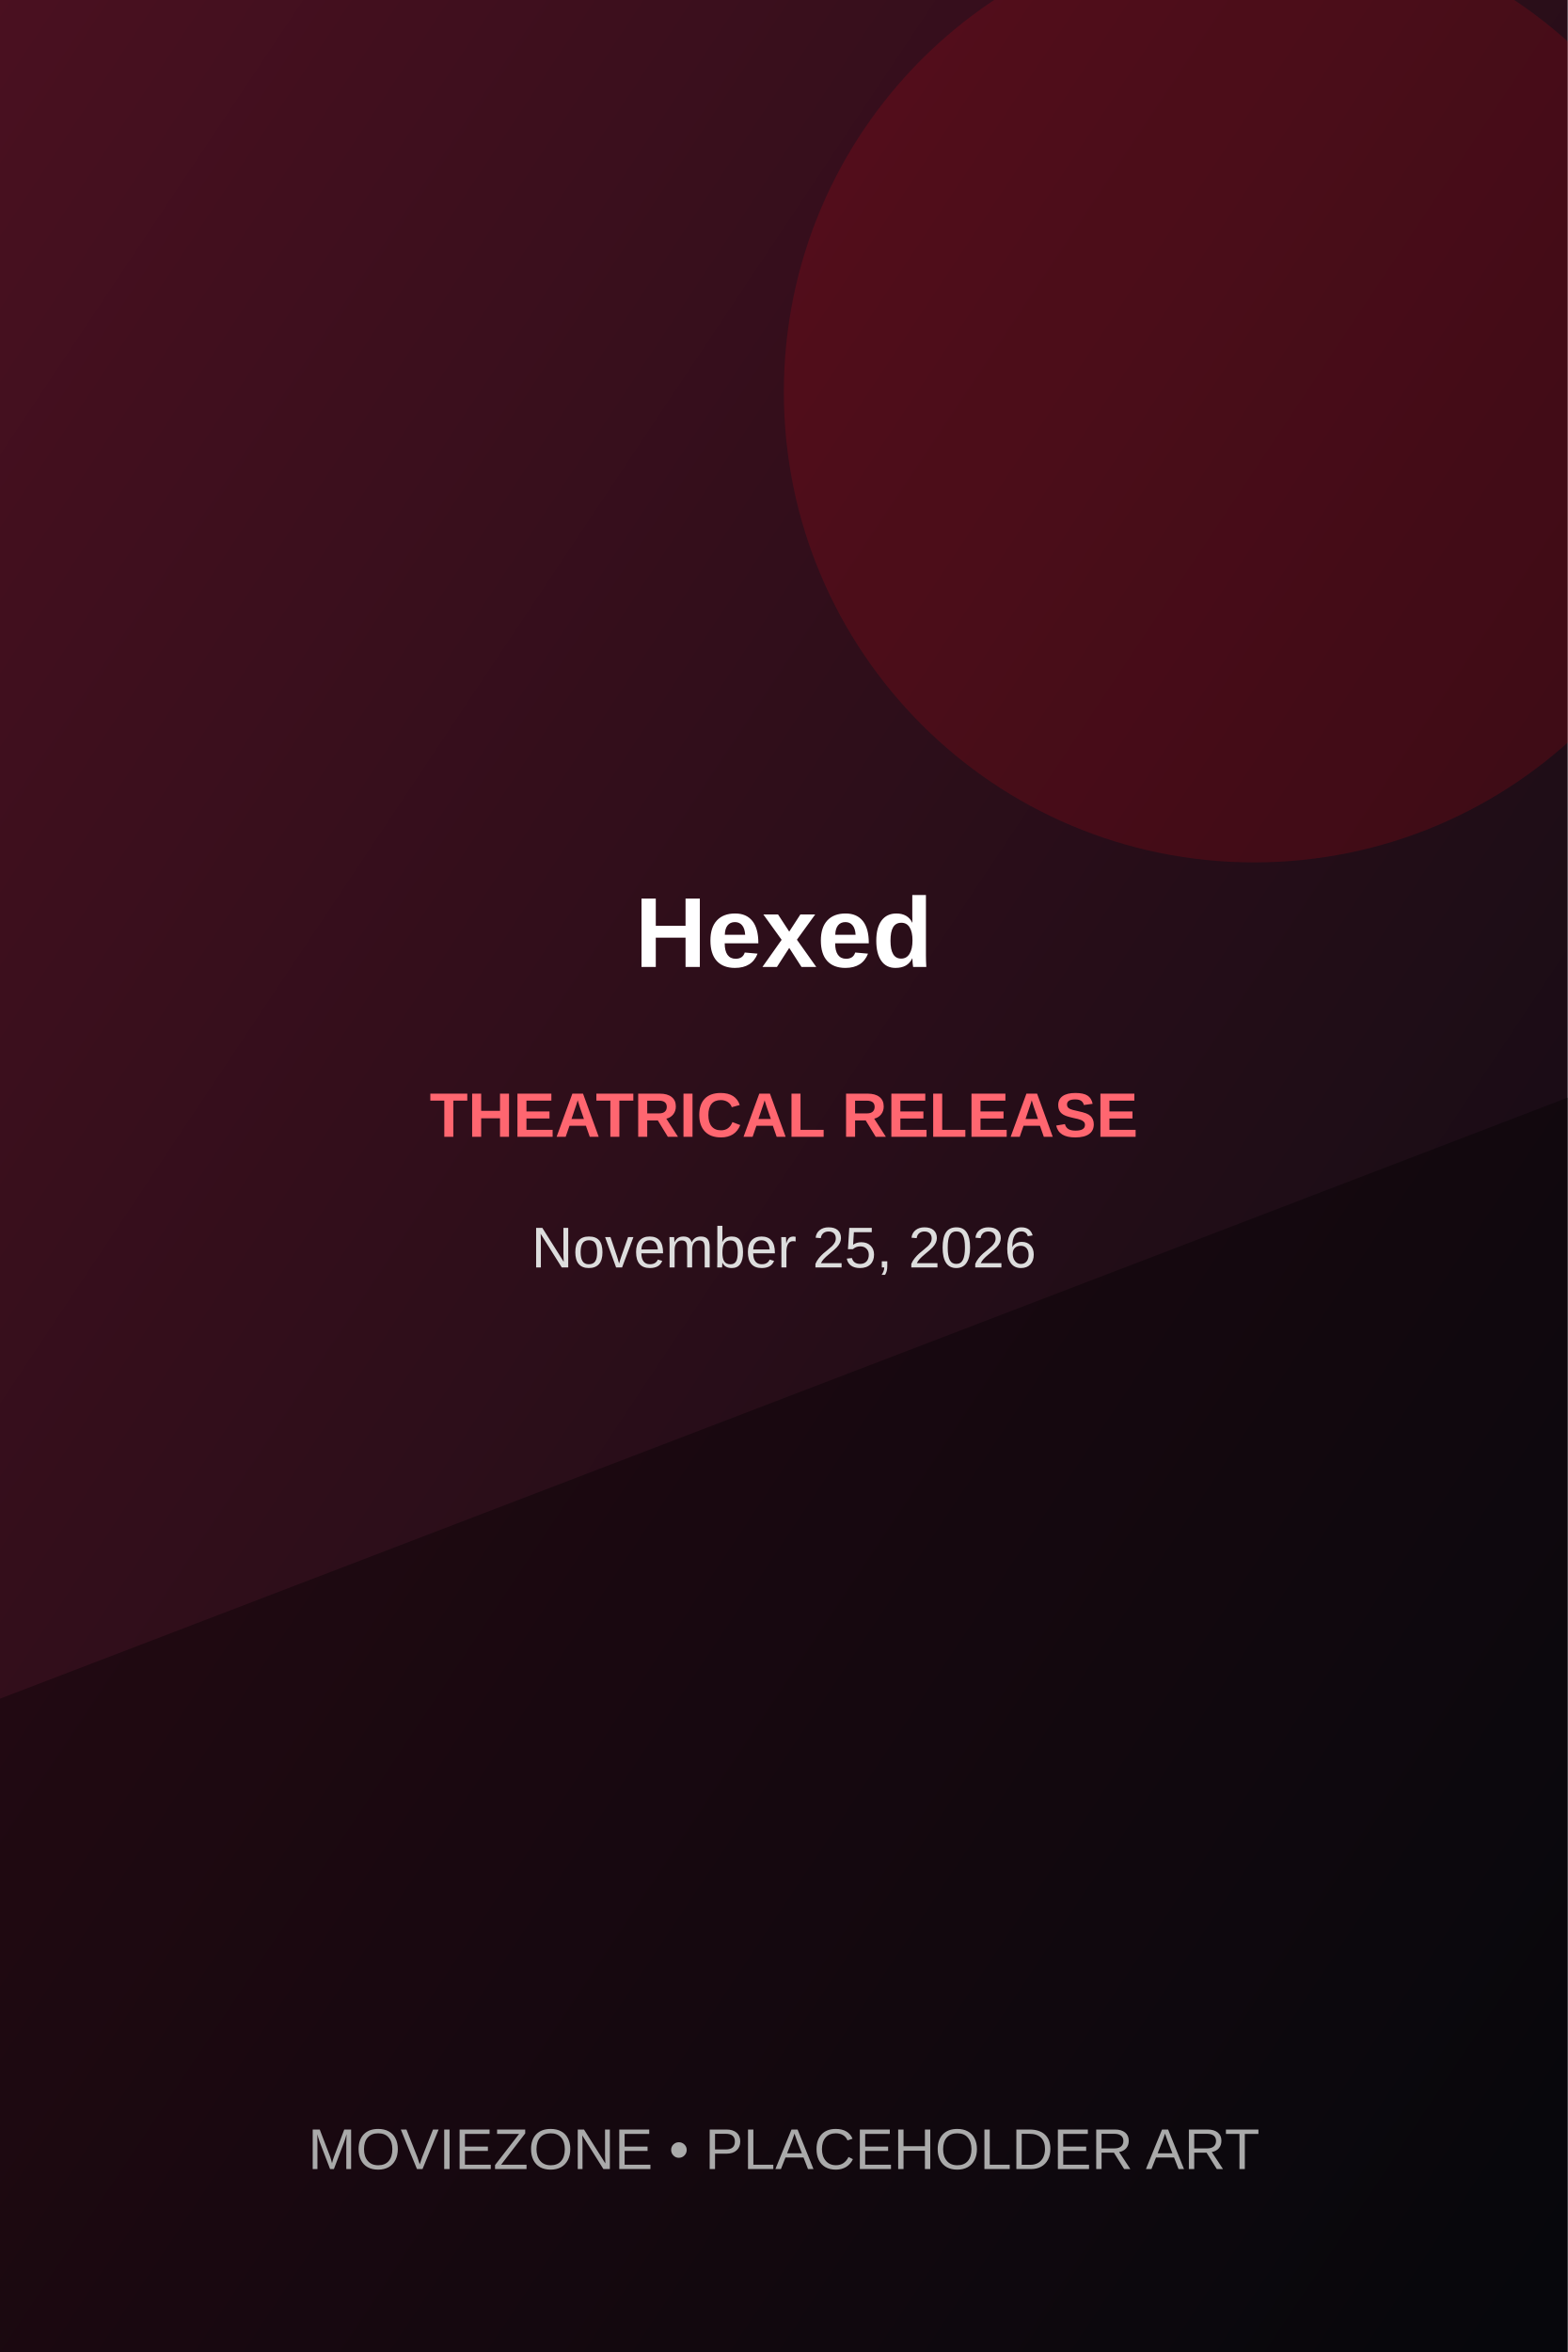
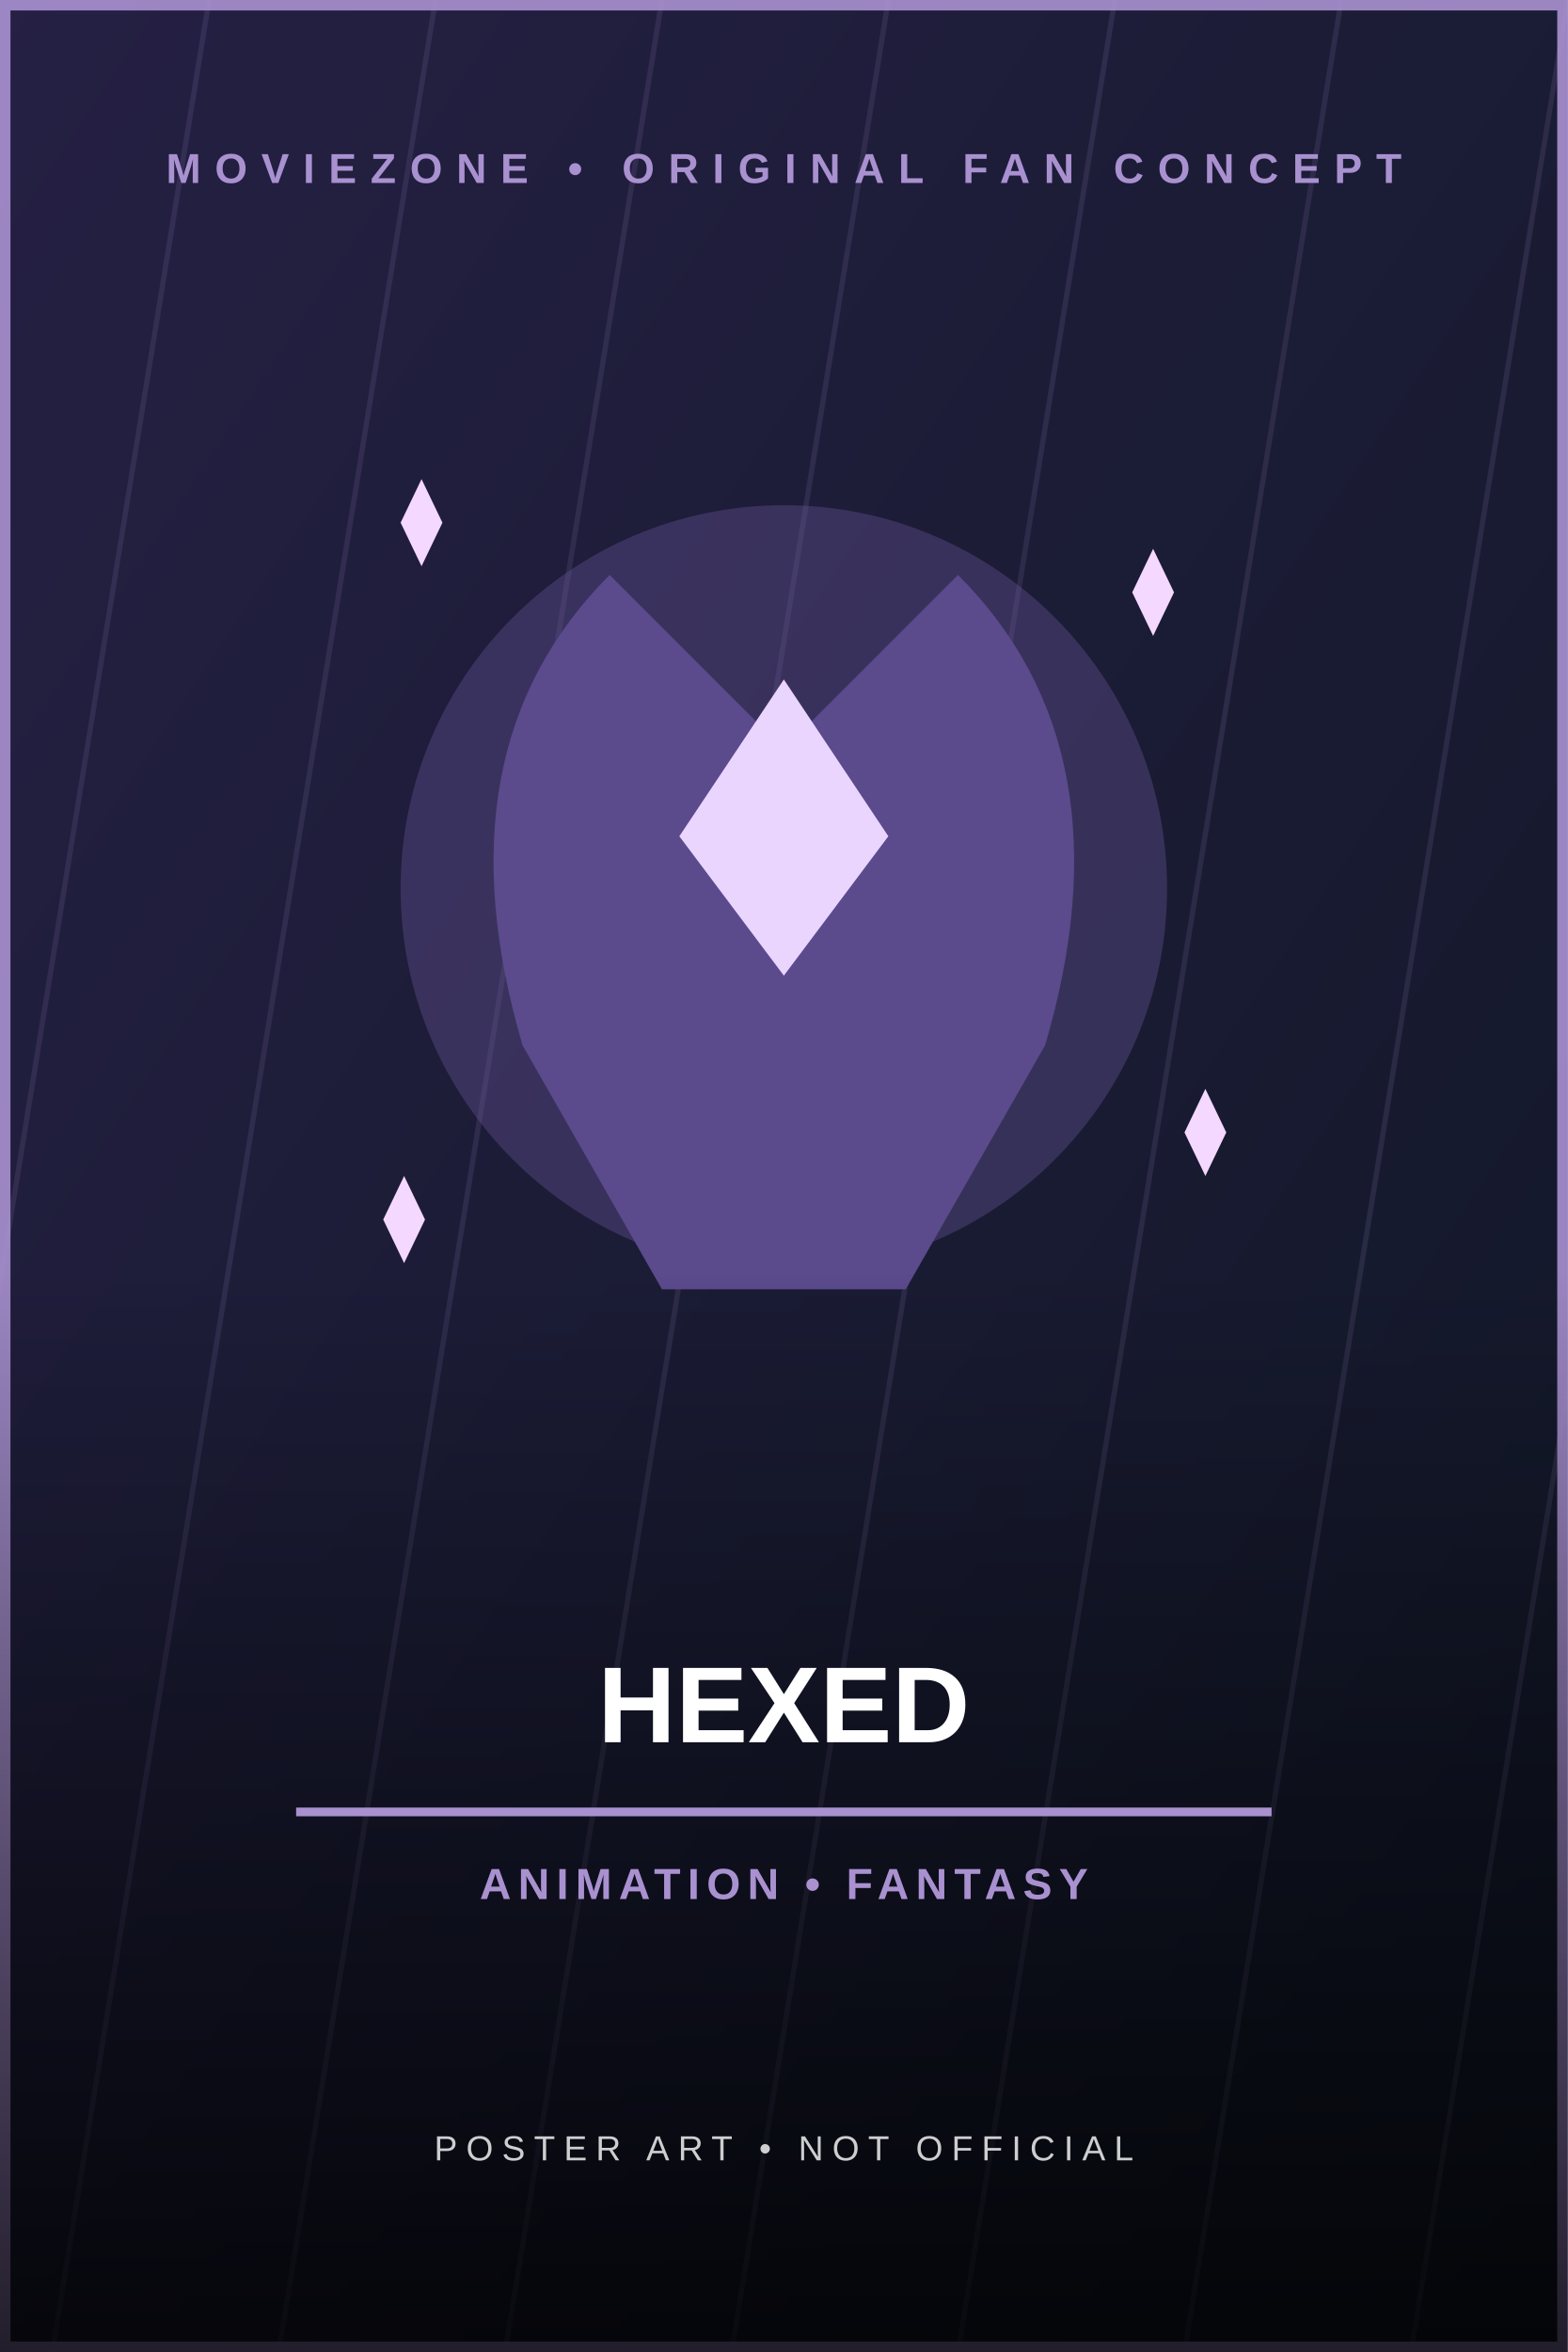
- <svg xmlns="http://www.w3.org/2000/svg" width="600" height="900" viewBox="0 0 600 900">
+ <svg xmlns="http://www.w3.org/2000/svg" width="900" height="1350" viewBox="0 0 900 1350">
  <defs>
-     <linearGradient id="g" x1="0" y1="0" x2="1" y2="1">
-       <stop stop-color="#4a1020" />
-       <stop offset="1" stop-color="#090b12" />
+     <linearGradient id="bg" x1="0" y1="0" x2="1" y2="1">
+       <stop offset="0" stop-color="#252044" />
+       <stop offset="1" stop-color="#101725" />
+     </linearGradient>
+     <linearGradient id="shade" x1="0" y1="0" x2="0" y2="1">
+       <stop offset="0" stop-color="#000" stop-opacity="0" />
+       <stop offset="1" stop-color="#000" stop-opacity=".78" />
    </linearGradient>
  </defs>
-   <rect width="600" height="900" fill="url(#g)" />
-   <circle cx="480" cy="150" r="180" fill="#e50914" opacity=".16" />
-   <path d="M0 650 L600 420 L600 900 L0 900Z" fill="#000" opacity=".35" />
-   <text x="300" y="370" fill="#fff" font-family="Arial,sans-serif" font-size="38" font-weight="800" text-anchor="middle">Hexed</text>
-   <text x="300" y="435" fill="#ff6670" font-family="Arial,sans-serif" font-size="24" font-weight="700" text-anchor="middle">THEATRICAL RELEASE</text>
-   <text x="300" y="485" fill="#ddd" font-family="Arial,sans-serif" font-size="22" text-anchor="middle">November 25, 2026</text>
-   <text x="300" y="830" fill="#aaa" font-family="Arial,sans-serif" font-size="22" text-anchor="middle">MOVIEZONE • PLACEHOLDER ART</text>
+   <rect width="900" height="1350" fill="url(#bg)" />
+   <path d="M0 0 H900 V1350 H0Z" fill="none" stroke="#a991d0" stroke-width="12" opacity=".9" />
+   <g opacity=".13" stroke="#a991d0" stroke-width="3">
+     <path d="M-400 0 L-620 1350" />
+     <path d="M-270 0 L-490 1350" />
+     <path d="M-140 0 L-360 1350" />
+     <path d="M-10 0 L-230 1350" />
+     <path d="M120 0 L-100 1350" />
+     <path d="M250 0 L30 1350" />
+     <path d="M380 0 L160 1350" />
+     <path d="M510 0 L290 1350" />
+     <path d="M640 0 L420 1350" />
+     <path d="M770 0 L550 1350" />
+     <path d="M900 0 L680 1350" />
+     <path d="M1030 0 L810 1350" />
+     <path d="M1160 0 L940 1350" />
+     <path d="M1290 0 L1070 1350" />
+   </g>
+   <circle cx="450" cy="510" r="220" fill="#6c5aa0" opacity=".35" />
+   <path d="M300 600 Q250 430 350 330 L450 430 L550 330 Q650 430 600 600 L520 740 L380 740Z" fill="#5b4a8c" />
+   <path d="M390 480 L450 390 L510 480 L450 560Z" fill="#ead5ff" />
+   <g fill="#f4d8ff">
+     <path d="M230 300 l12 -25 l12 25 l-12 25Z" />
+     <path d="M650 340 l12 -25 l12 25 l-12 25Z" />
+     <path d="M680 650 l12 -25 l12 25 l-12 25Z" />
+     <path d="M220 700 l12 -25 l12 25 l-12 25Z" />
+   </g>
+   <rect y="730" width="900" height="620" fill="url(#shade)" />
+   <text x="450" y="105" fill="#a991d0" font-family="Arial,sans-serif" font-size="24" font-weight="700" text-anchor="middle" letter-spacing="8">MOVIEZONE • ORIGINAL FAN CONCEPT</text>
+   <text x="450" y="1000" fill="#fff" font-family="Arial,sans-serif" font-size="62" font-weight="900" text-anchor="middle">HEXED</text>
+   <path d="M170 1040 H730" stroke="#a991d0" stroke-width="5" />
+   <text x="450" y="1090" fill="#a991d0" font-family="Arial,sans-serif" font-size="25" font-weight="700" text-anchor="middle" letter-spacing="4">ANIMATION • FANTASY</text>
+   <text x="450" y="1240" fill="#fff" opacity=".8" font-family="Arial,sans-serif" font-size="20" text-anchor="middle" letter-spacing="5">POSTER ART • NOT OFFICIAL</text>
</svg>
